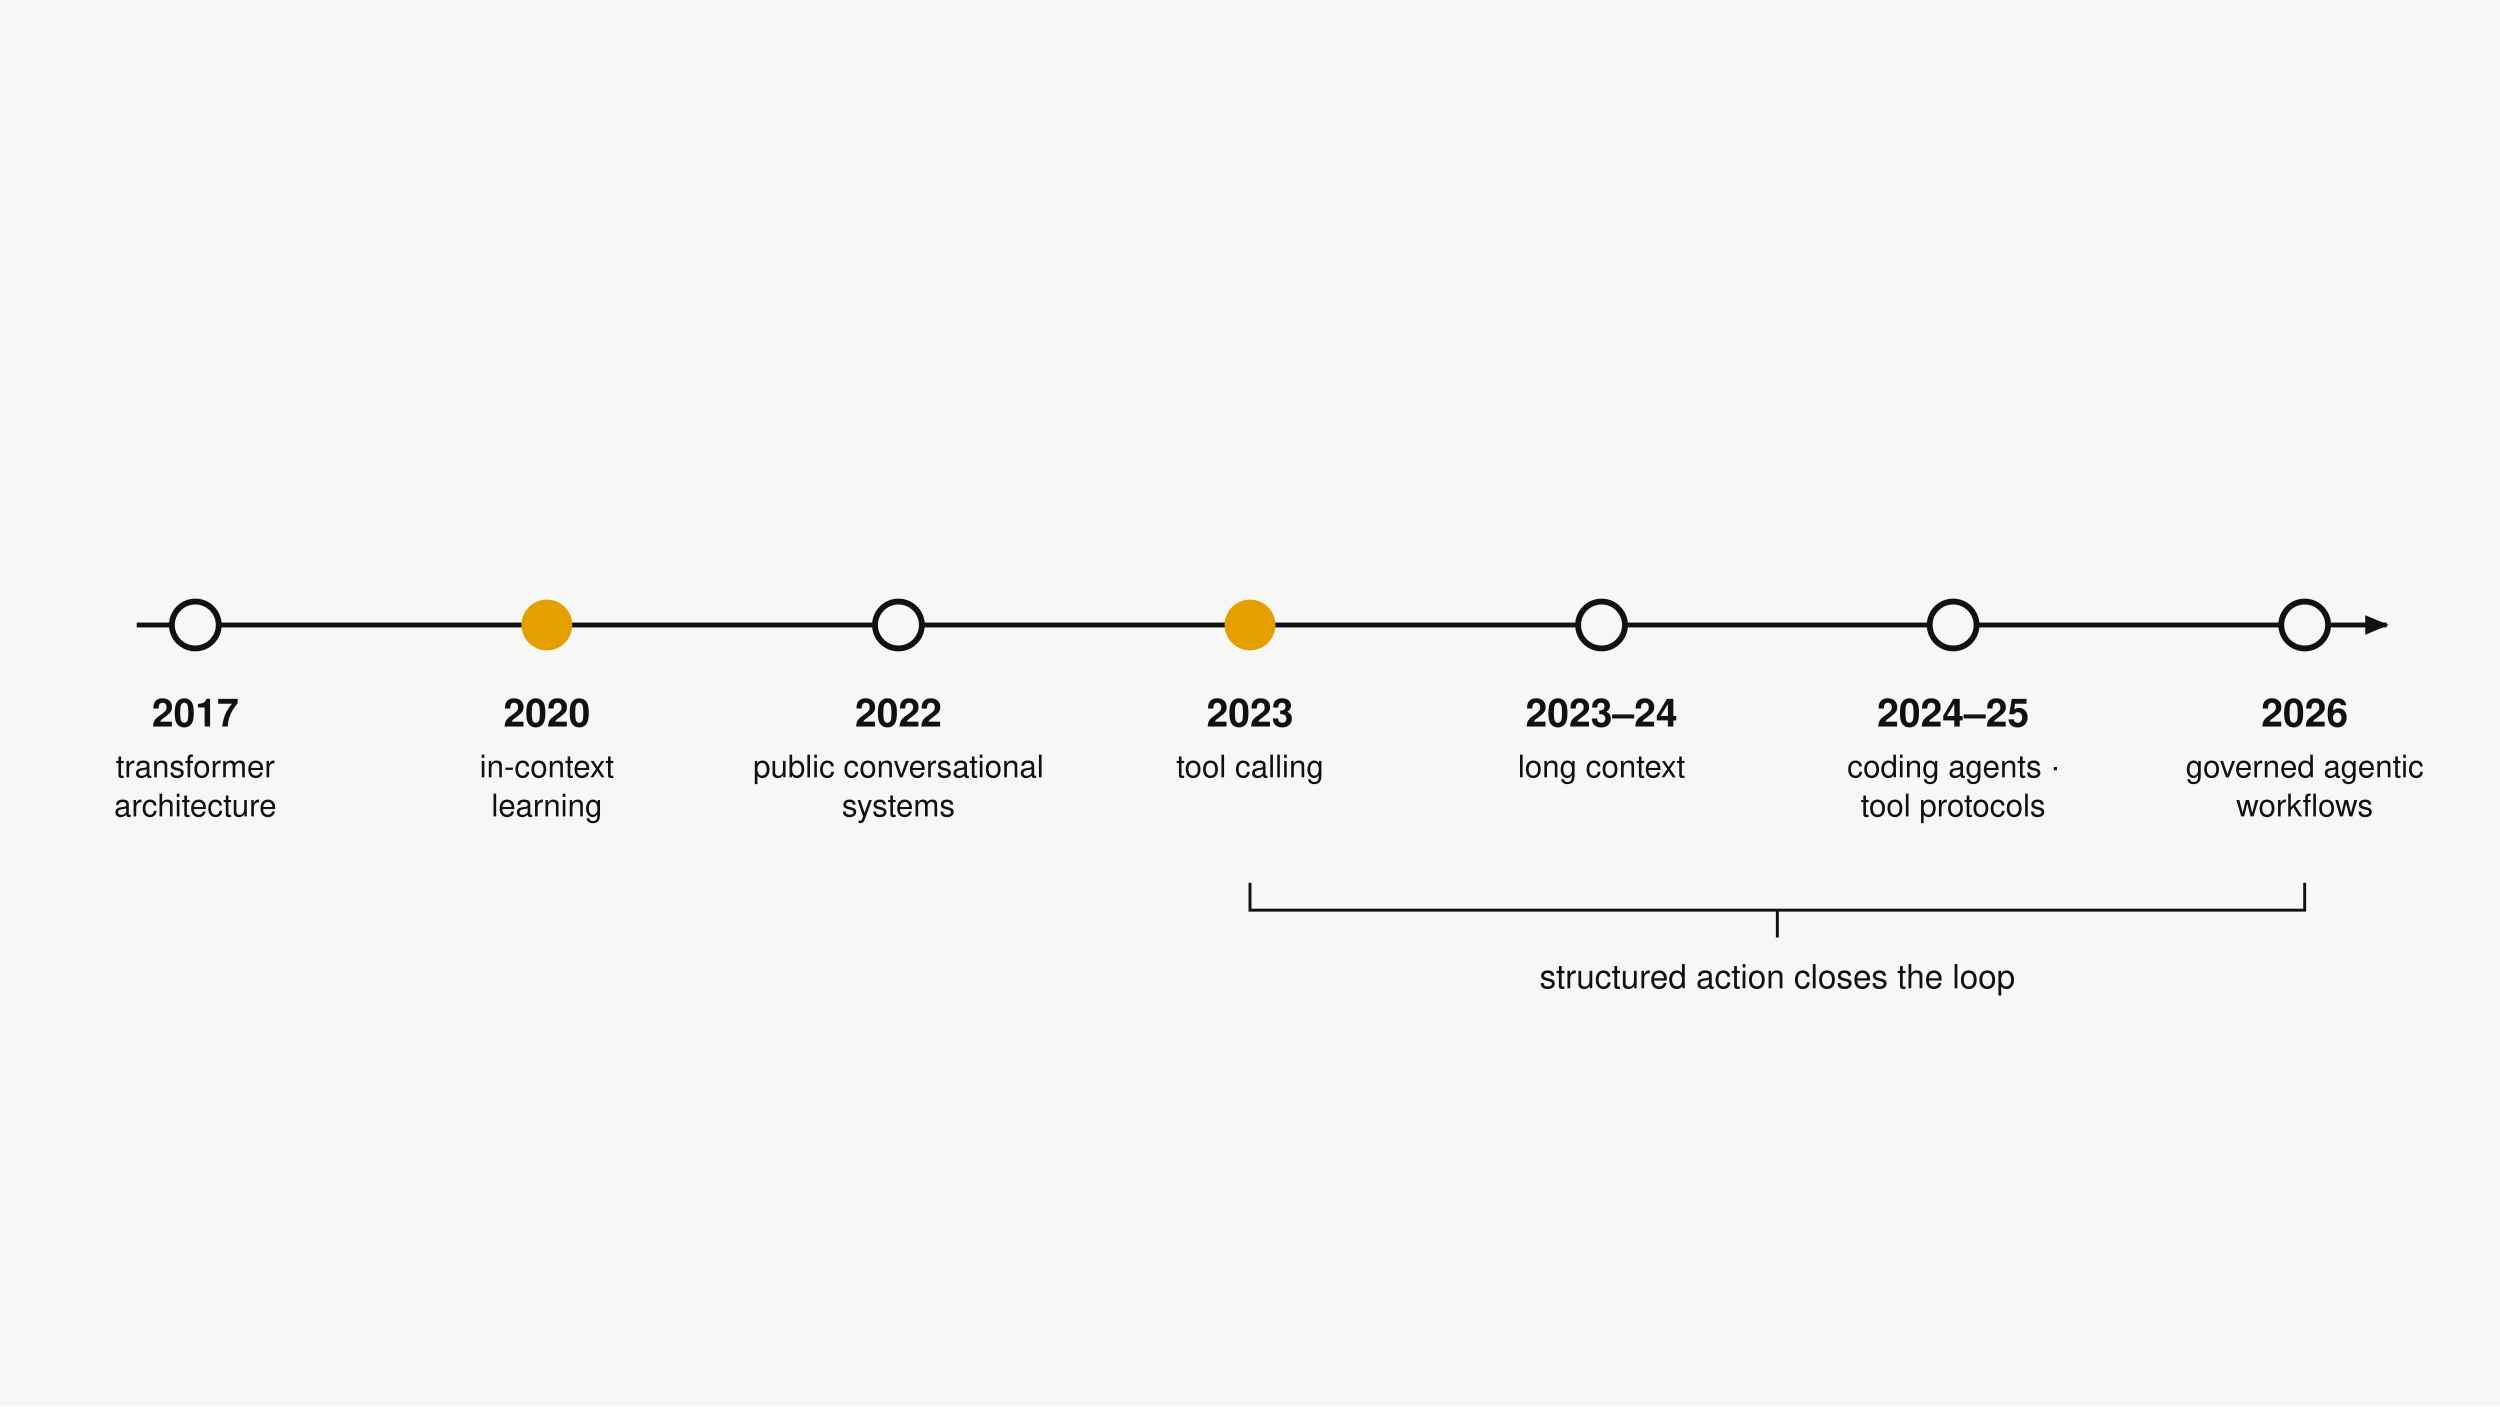
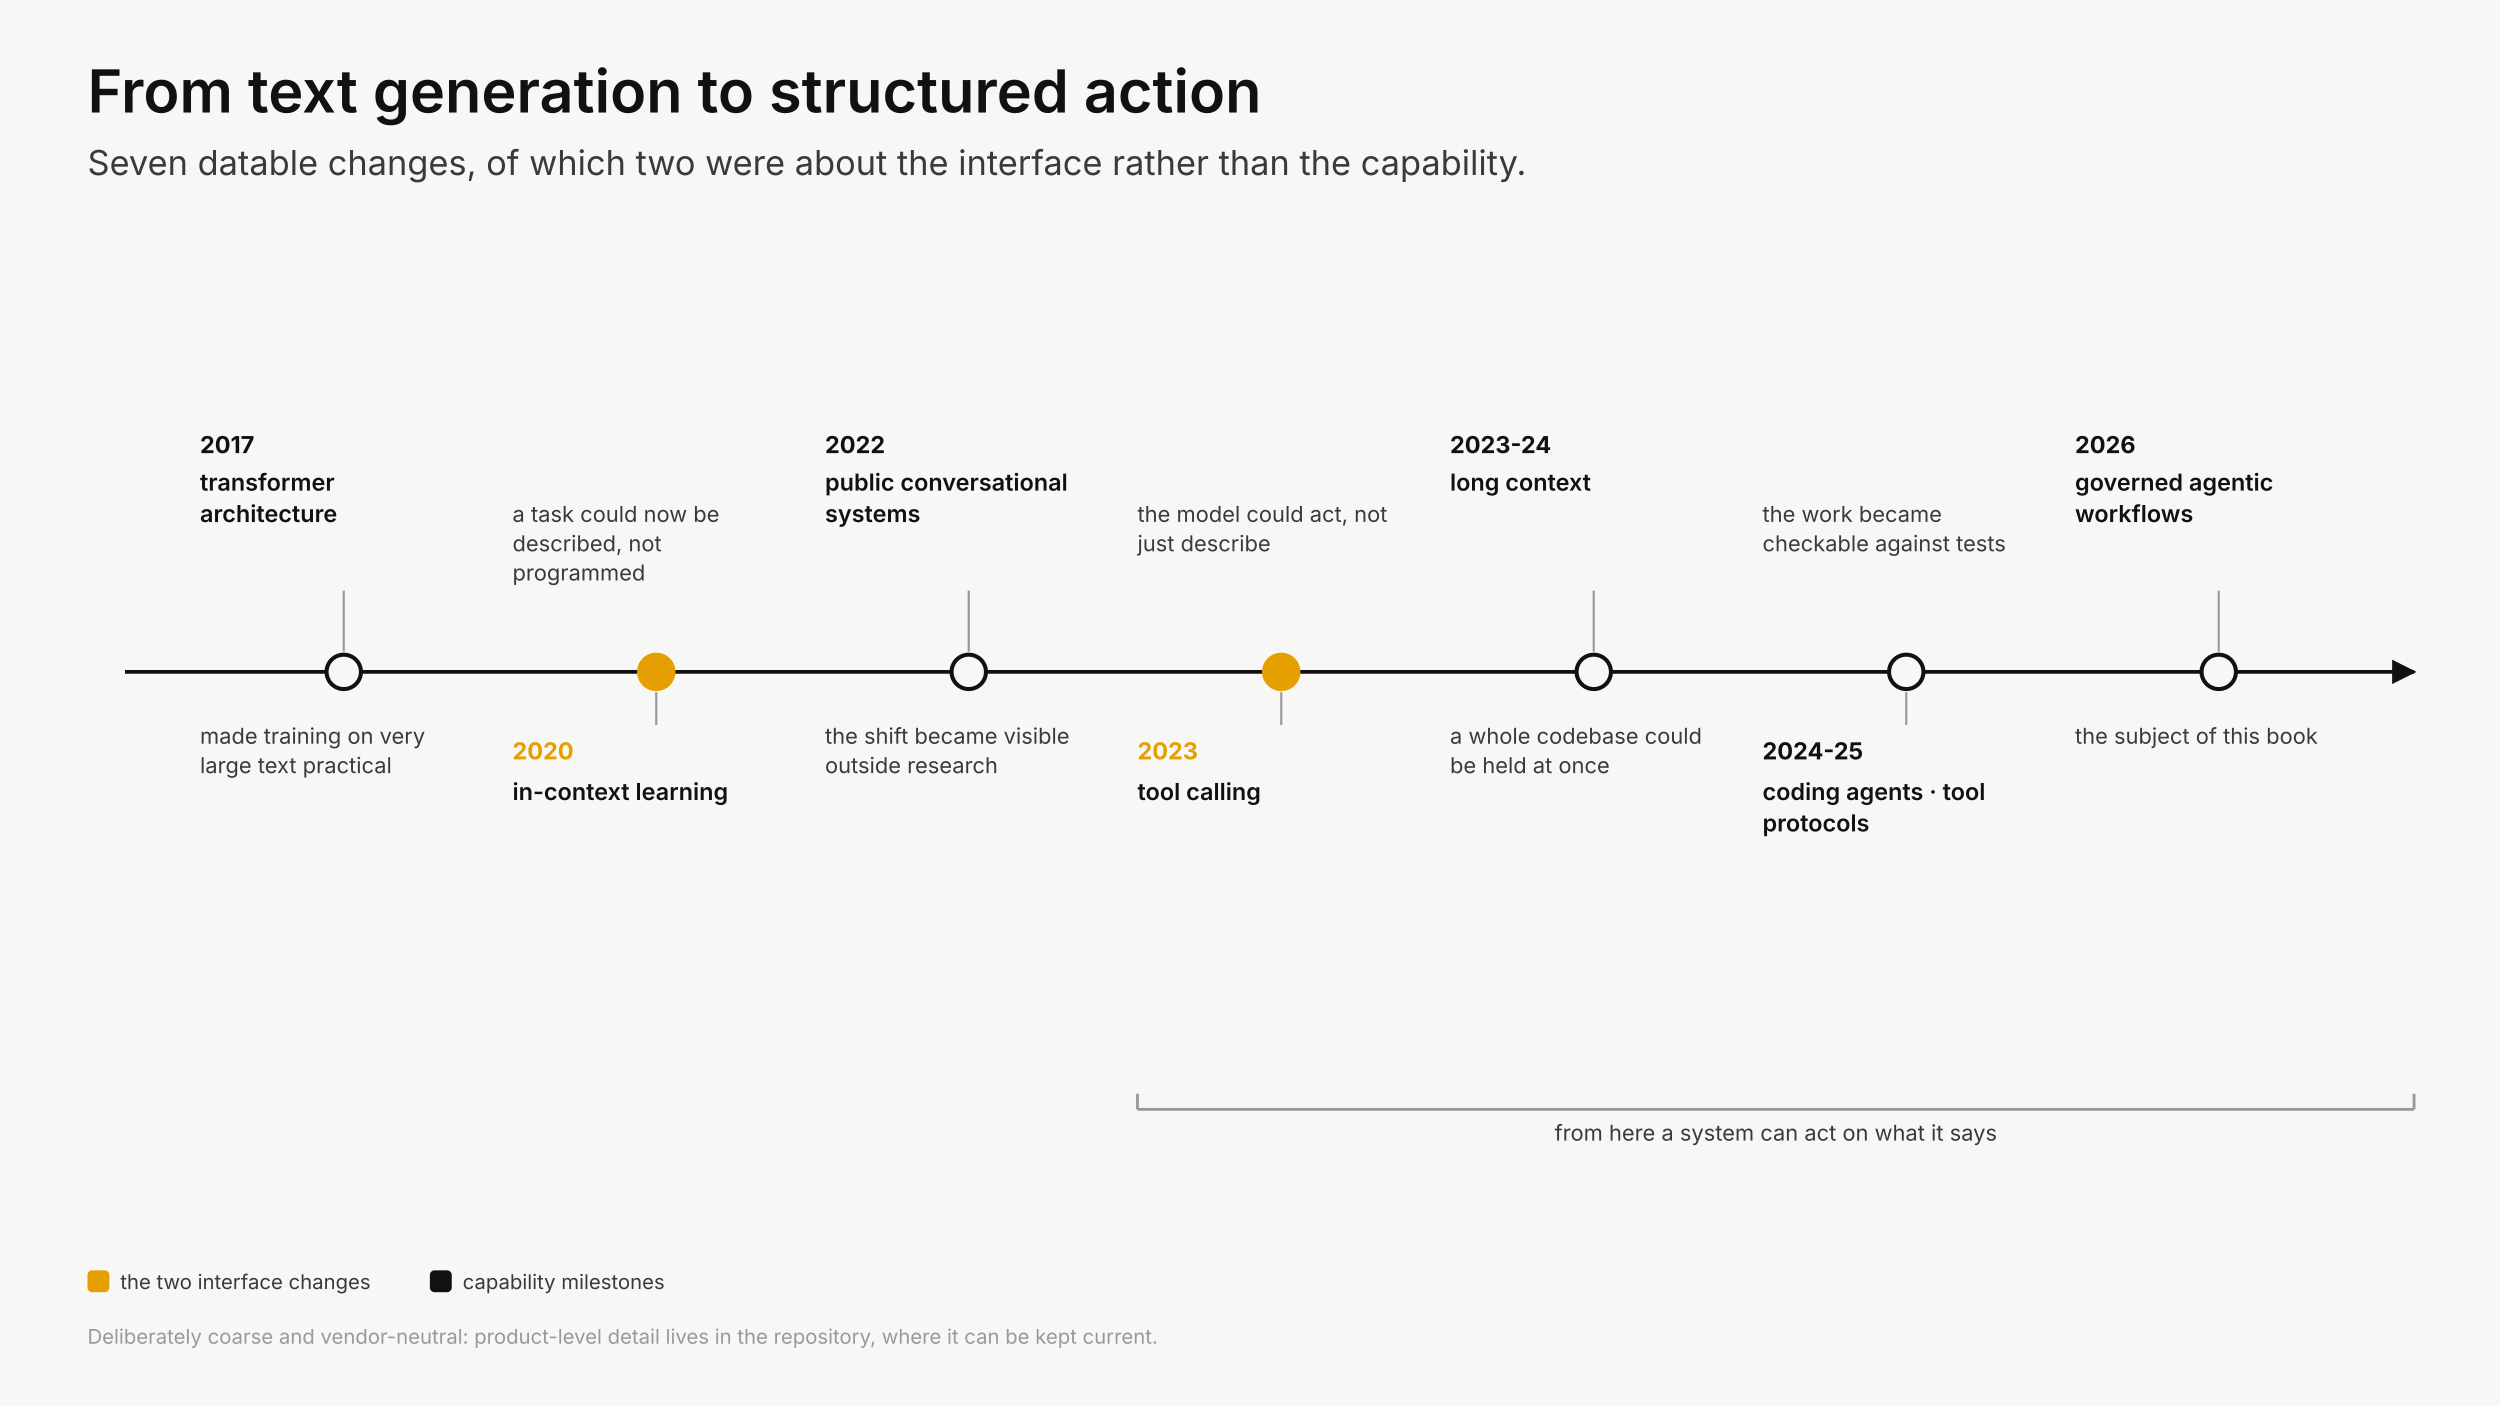
- <svg xmlns="http://www.w3.org/2000/svg" width="1280" height="720" viewBox="0 0 1280 720" font-family="Helvetica, Arial, sans-serif">
+ <svg xmlns="http://www.w3.org/2000/svg" width="1600" height="900" viewBox="0 0 1600 900" role="img">
  <defs>
-     <marker id="ah" markerWidth="12" markerHeight="10" refX="11" refY="5" orient="auto" markerUnits="userSpaceOnUse">
-       <path d="M0,0 L12,5 L0,10 Z" fill="#111111" />
+     <marker id="ah11" viewBox="0 0 10 10" refX="9" refY="5" markerWidth="6.5" markerHeight="6.5" orient="auto-start-reverse">
+       <path d="M0,0 L10,5 L0,10 z" fill="#111111" />
    </marker>
  </defs>
-   <rect width="1280" height="720" fill="#F7F7F5" />
-   <line x1="70" y1="320" x2="1222" y2="320" stroke="#111111" stroke-width="2.5" marker-end="url(#ah)" />
-   <circle cx="100" cy="320" r="12" fill="#F7F7F5" stroke="#111111" stroke-width="3" />
-   <circle cx="280" cy="320" r="13" fill="#E69F00" />
-   <circle cx="460" cy="320" r="12" fill="#F7F7F5" stroke="#111111" stroke-width="3" />
-   <circle cx="640" cy="320" r="13" fill="#E69F00" />
-   <circle cx="820" cy="320" r="12" fill="#F7F7F5" stroke="#111111" stroke-width="3" />
-   <circle cx="1000" cy="320" r="12" fill="#F7F7F5" stroke="#111111" stroke-width="3" />
-   <circle cx="1180" cy="320" r="12" fill="#F7F7F5" stroke="#111111" stroke-width="3" />
-   <g fill="#111111" text-anchor="middle">
-     <text x="100" y="372" font-size="20" font-weight="bold">2017</text>
-     <text x="100" y="398" font-size="16">transformer</text>
-     <text x="100" y="418" font-size="16">architecture</text>
-     <text x="280" y="372" font-size="20" font-weight="bold">2020</text>
-     <text x="280" y="398" font-size="16">in-context</text>
-     <text x="280" y="418" font-size="16">learning</text>
-     <text x="460" y="372" font-size="20" font-weight="bold">2022</text>
-     <text x="460" y="398" font-size="16">public conversational</text>
-     <text x="460" y="418" font-size="16">systems</text>
-     <text x="640" y="372" font-size="20" font-weight="bold">2023</text>
-     <text x="640" y="398" font-size="16">tool calling</text>
-     <text x="820" y="372" font-size="20" font-weight="bold">2023–24</text>
-     <text x="820" y="398" font-size="16">long context</text>
-     <text x="1000" y="372" font-size="20" font-weight="bold">2024–25</text>
-     <text x="1000" y="398" font-size="16">coding agents ·</text>
-     <text x="1000" y="418" font-size="16">tool protocols</text>
-     <text x="1180" y="372" font-size="20" font-weight="bold">2026</text>
-     <text x="1180" y="398" font-size="16">governed agentic</text>
-     <text x="1180" y="418" font-size="16">workflows</text>
-   </g>
-   <path d="M640,452 L640,466 L1180,466 L1180,452" fill="none" stroke="#111111" stroke-width="1.5" />
-   <line x1="910" y1="466" x2="910" y2="480" stroke="#111111" stroke-width="1.5" />
-   <text x="910" y="506" font-size="17" fill="#111111" text-anchor="middle">structured action closes the loop</text>
+   <rect width="1600" height="900" fill="#F7F7F5" />
+   <text x="56.0" y="72.0" font-family="Inter, 'Helvetica Neue', Helvetica, Arial, sans-serif" font-size="38" fill="#111111" font-weight="600" text-anchor="start">From text generation to structured action</text>
+   <text x="56.0" y="112.0" font-family="Inter, 'Helvetica Neue', Helvetica, Arial, sans-serif" font-size="22" fill="#3A3A3A" font-weight="400" text-anchor="start">Seven datable changes, of which two were about the interface rather than the capability.</text>
+   <line x1="80.0" y1="430.0" x2="1545.0" y2="430.0" stroke="#111111" stroke-width="2.4" marker-end="url(#ah11)" />
+   <circle cx="220.0" cy="430" r="11" fill="#F7F7F5" stroke="#111111" stroke-width="2.6" />
+   <text x="128.0" y="314.0" font-family="Inter, 'Helvetica Neue', Helvetica, Arial, sans-serif" font-size="15" fill="#111111" font-weight="600" text-anchor="start">transformer</text>
+   <text x="128.0" y="334.1" font-family="Inter, 'Helvetica Neue', Helvetica, Arial, sans-serif" font-size="15" fill="#111111" font-weight="600" text-anchor="start">architecture</text>
+   <text x="128.0" y="290.0" font-family="Inter, 'Helvetica Neue', Helvetica, Arial, sans-serif" font-size="15" fill="#111111" font-weight="700" text-anchor="start">2017</text>
+   <line x1="220.0" y1="378.0" x2="220.0" y2="417.0" stroke="#999999" stroke-width="1.4" />
+   <text x="128.0" y="476.0" font-family="Inter, 'Helvetica Neue', Helvetica, Arial, sans-serif" font-size="14" fill="#3A3A3A" font-weight="400" text-anchor="start">made training on very</text>
+   <text x="128.0" y="494.8" font-family="Inter, 'Helvetica Neue', Helvetica, Arial, sans-serif" font-size="14" fill="#3A3A3A" font-weight="400" text-anchor="start">large text practical</text>
+   <circle cx="420.0" cy="430" r="11" fill="#E69F00" stroke="#E69F00" stroke-width="2.6" />
+   <text x="328.0" y="486.0" font-family="Inter, 'Helvetica Neue', Helvetica, Arial, sans-serif" font-size="15" fill="#E69F00" font-weight="700" text-anchor="start">2020</text>
+   <text x="328.0" y="512.0" font-family="Inter, 'Helvetica Neue', Helvetica, Arial, sans-serif" font-size="15" fill="#111111" font-weight="600" text-anchor="start">in-context learning</text>
+   <line x1="420.0" y1="443.0" x2="420.0" y2="464.0" stroke="#999999" stroke-width="1.4" />
+   <text x="328.0" y="334.0" font-family="Inter, 'Helvetica Neue', Helvetica, Arial, sans-serif" font-size="14" fill="#3A3A3A" font-weight="400" text-anchor="start">a task could now be</text>
+   <text x="328.0" y="352.8" font-family="Inter, 'Helvetica Neue', Helvetica, Arial, sans-serif" font-size="14" fill="#3A3A3A" font-weight="400" text-anchor="start">described, not</text>
+   <text x="328.0" y="371.5" font-family="Inter, 'Helvetica Neue', Helvetica, Arial, sans-serif" font-size="14" fill="#3A3A3A" font-weight="400" text-anchor="start">programmed</text>
+   <circle cx="620.0" cy="430" r="11" fill="#F7F7F5" stroke="#111111" stroke-width="2.6" />
+   <text x="528.0" y="314.0" font-family="Inter, 'Helvetica Neue', Helvetica, Arial, sans-serif" font-size="15" fill="#111111" font-weight="600" text-anchor="start">public conversational</text>
+   <text x="528.0" y="334.1" font-family="Inter, 'Helvetica Neue', Helvetica, Arial, sans-serif" font-size="15" fill="#111111" font-weight="600" text-anchor="start">systems</text>
+   <text x="528.0" y="290.0" font-family="Inter, 'Helvetica Neue', Helvetica, Arial, sans-serif" font-size="15" fill="#111111" font-weight="700" text-anchor="start">2022</text>
+   <line x1="620.0" y1="378.0" x2="620.0" y2="417.0" stroke="#999999" stroke-width="1.4" />
+   <text x="528.0" y="476.0" font-family="Inter, 'Helvetica Neue', Helvetica, Arial, sans-serif" font-size="14" fill="#3A3A3A" font-weight="400" text-anchor="start">the shift became visible</text>
+   <text x="528.0" y="494.8" font-family="Inter, 'Helvetica Neue', Helvetica, Arial, sans-serif" font-size="14" fill="#3A3A3A" font-weight="400" text-anchor="start">outside research</text>
+   <circle cx="820.0" cy="430" r="11" fill="#E69F00" stroke="#E69F00" stroke-width="2.6" />
+   <text x="728.0" y="486.0" font-family="Inter, 'Helvetica Neue', Helvetica, Arial, sans-serif" font-size="15" fill="#E69F00" font-weight="700" text-anchor="start">2023</text>
+   <text x="728.0" y="512.0" font-family="Inter, 'Helvetica Neue', Helvetica, Arial, sans-serif" font-size="15" fill="#111111" font-weight="600" text-anchor="start">tool calling</text>
+   <line x1="820.0" y1="443.0" x2="820.0" y2="464.0" stroke="#999999" stroke-width="1.4" />
+   <text x="728.0" y="334.0" font-family="Inter, 'Helvetica Neue', Helvetica, Arial, sans-serif" font-size="14" fill="#3A3A3A" font-weight="400" text-anchor="start">the model could act, not</text>
+   <text x="728.0" y="352.8" font-family="Inter, 'Helvetica Neue', Helvetica, Arial, sans-serif" font-size="14" fill="#3A3A3A" font-weight="400" text-anchor="start">just describe</text>
+   <circle cx="1020.0" cy="430" r="11" fill="#F7F7F5" stroke="#111111" stroke-width="2.6" />
+   <text x="928.0" y="314.0" font-family="Inter, 'Helvetica Neue', Helvetica, Arial, sans-serif" font-size="15" fill="#111111" font-weight="600" text-anchor="start">long context</text>
+   <text x="928.0" y="290.0" font-family="Inter, 'Helvetica Neue', Helvetica, Arial, sans-serif" font-size="15" fill="#111111" font-weight="700" text-anchor="start">2023-24</text>
+   <line x1="1020.0" y1="378.0" x2="1020.0" y2="417.0" stroke="#999999" stroke-width="1.4" />
+   <text x="928.0" y="476.0" font-family="Inter, 'Helvetica Neue', Helvetica, Arial, sans-serif" font-size="14" fill="#3A3A3A" font-weight="400" text-anchor="start">a whole codebase could</text>
+   <text x="928.0" y="494.8" font-family="Inter, 'Helvetica Neue', Helvetica, Arial, sans-serif" font-size="14" fill="#3A3A3A" font-weight="400" text-anchor="start">be held at once</text>
+   <circle cx="1220.0" cy="430" r="11" fill="#F7F7F5" stroke="#111111" stroke-width="2.6" />
+   <text x="1128.0" y="486.0" font-family="Inter, 'Helvetica Neue', Helvetica, Arial, sans-serif" font-size="15" fill="#111111" font-weight="700" text-anchor="start">2024-25</text>
+   <text x="1128.0" y="512.0" font-family="Inter, 'Helvetica Neue', Helvetica, Arial, sans-serif" font-size="15" fill="#111111" font-weight="600" text-anchor="start">coding agents · tool</text>
+   <text x="1128.0" y="532.1" font-family="Inter, 'Helvetica Neue', Helvetica, Arial, sans-serif" font-size="15" fill="#111111" font-weight="600" text-anchor="start">protocols</text>
+   <line x1="1220.0" y1="443.0" x2="1220.0" y2="464.0" stroke="#999999" stroke-width="1.4" />
+   <text x="1128.0" y="334.0" font-family="Inter, 'Helvetica Neue', Helvetica, Arial, sans-serif" font-size="14" fill="#3A3A3A" font-weight="400" text-anchor="start">the work became</text>
+   <text x="1128.0" y="352.8" font-family="Inter, 'Helvetica Neue', Helvetica, Arial, sans-serif" font-size="14" fill="#3A3A3A" font-weight="400" text-anchor="start">checkable against tests</text>
+   <circle cx="1420.0" cy="430" r="11" fill="#F7F7F5" stroke="#111111" stroke-width="2.6" />
+   <text x="1328.0" y="314.0" font-family="Inter, 'Helvetica Neue', Helvetica, Arial, sans-serif" font-size="15" fill="#111111" font-weight="600" text-anchor="start">governed agentic</text>
+   <text x="1328.0" y="334.1" font-family="Inter, 'Helvetica Neue', Helvetica, Arial, sans-serif" font-size="15" fill="#111111" font-weight="600" text-anchor="start">workflows</text>
+   <text x="1328.0" y="290.0" font-family="Inter, 'Helvetica Neue', Helvetica, Arial, sans-serif" font-size="15" fill="#111111" font-weight="700" text-anchor="start">2026</text>
+   <line x1="1420.0" y1="378.0" x2="1420.0" y2="417.0" stroke="#999999" stroke-width="1.4" />
+   <text x="1328.0" y="476.0" font-family="Inter, 'Helvetica Neue', Helvetica, Arial, sans-serif" font-size="14" fill="#3A3A3A" font-weight="400" text-anchor="start">the subject of this book</text>
+   <path d="M728.0,700 v10 M728.0,710 H1545 M1545,710 v-10" fill="none" stroke="#999999" stroke-width="1.8" />
+   <text x="1136.5" y="730.0" font-family="Inter, 'Helvetica Neue', Helvetica, Arial, sans-serif" font-size="14" fill="#3A3A3A" font-weight="400" text-anchor="middle">from here a system can act on what it says</text>
+   <rect x="56" y="813" width="14" height="14" rx="3" fill="#E69F00" />
+   <text x="77.0" y="825.0" font-family="Inter, 'Helvetica Neue', Helvetica, Arial, sans-serif" font-size="13" fill="#3A3A3A" font-weight="400" text-anchor="start">the two interface changes</text>
+   <rect x="275.125" y="813" width="14" height="14" rx="3" fill="#111111" />
+   <text x="296.1" y="825.0" font-family="Inter, 'Helvetica Neue', Helvetica, Arial, sans-serif" font-size="13" fill="#3A3A3A" font-weight="400" text-anchor="start">capability milestones</text>
+   <text x="56.0" y="860.0" font-family="Inter, 'Helvetica Neue', Helvetica, Arial, sans-serif" font-size="13" fill="#999999" font-weight="400" text-anchor="start">Deliberately coarse and vendor-neutral: product-level detail lives in the repository, where it can be kept current.</text>
</svg>
